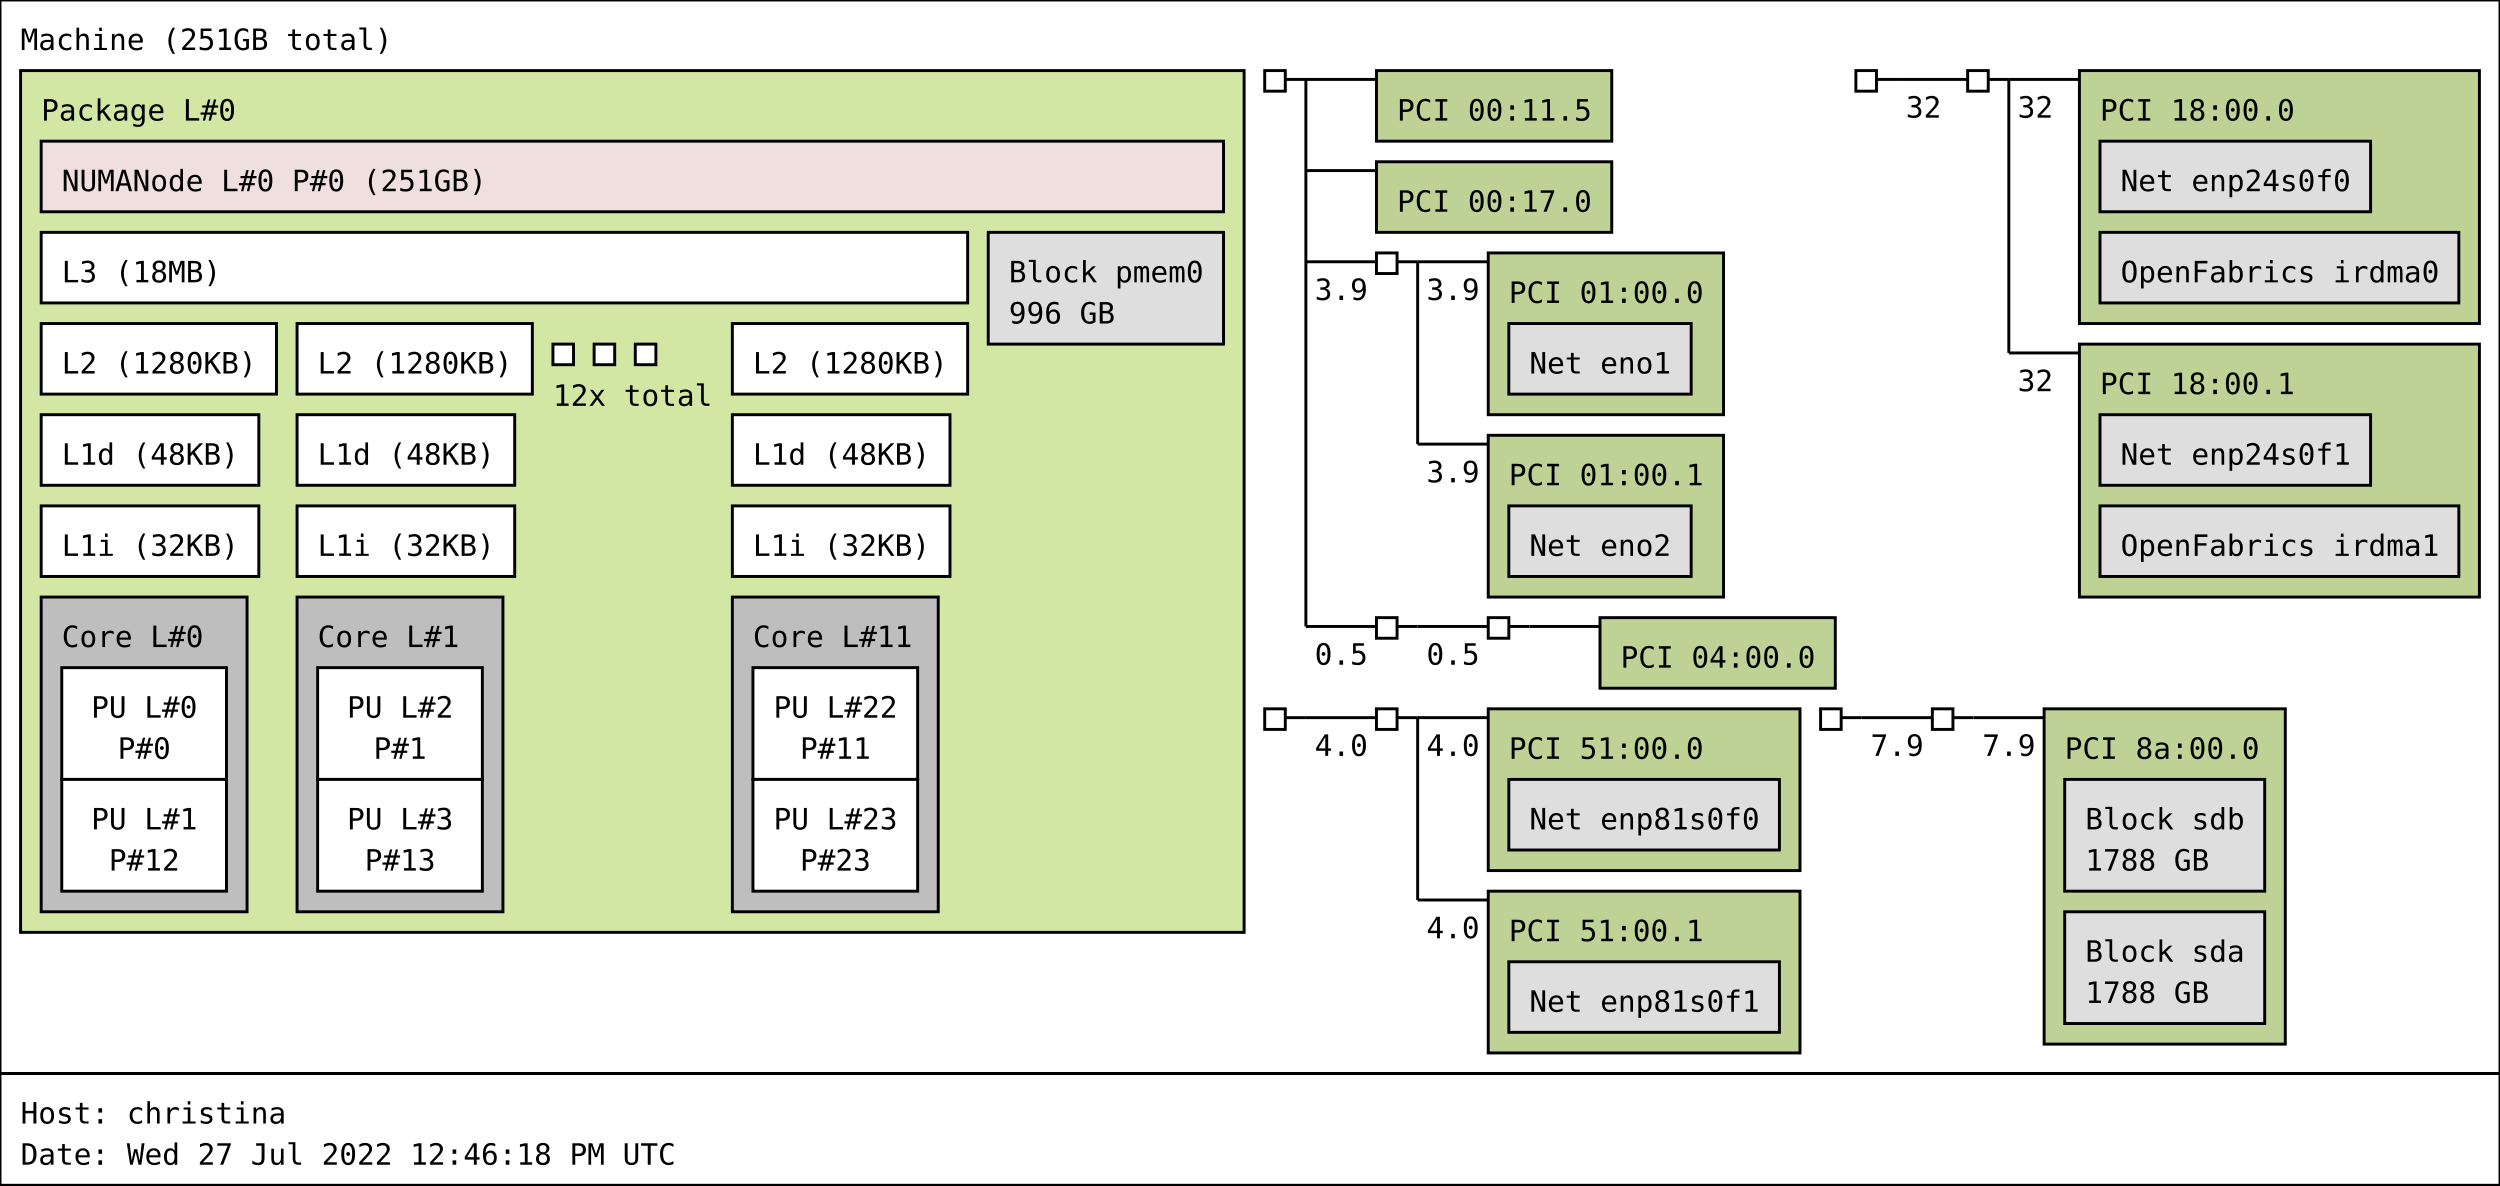
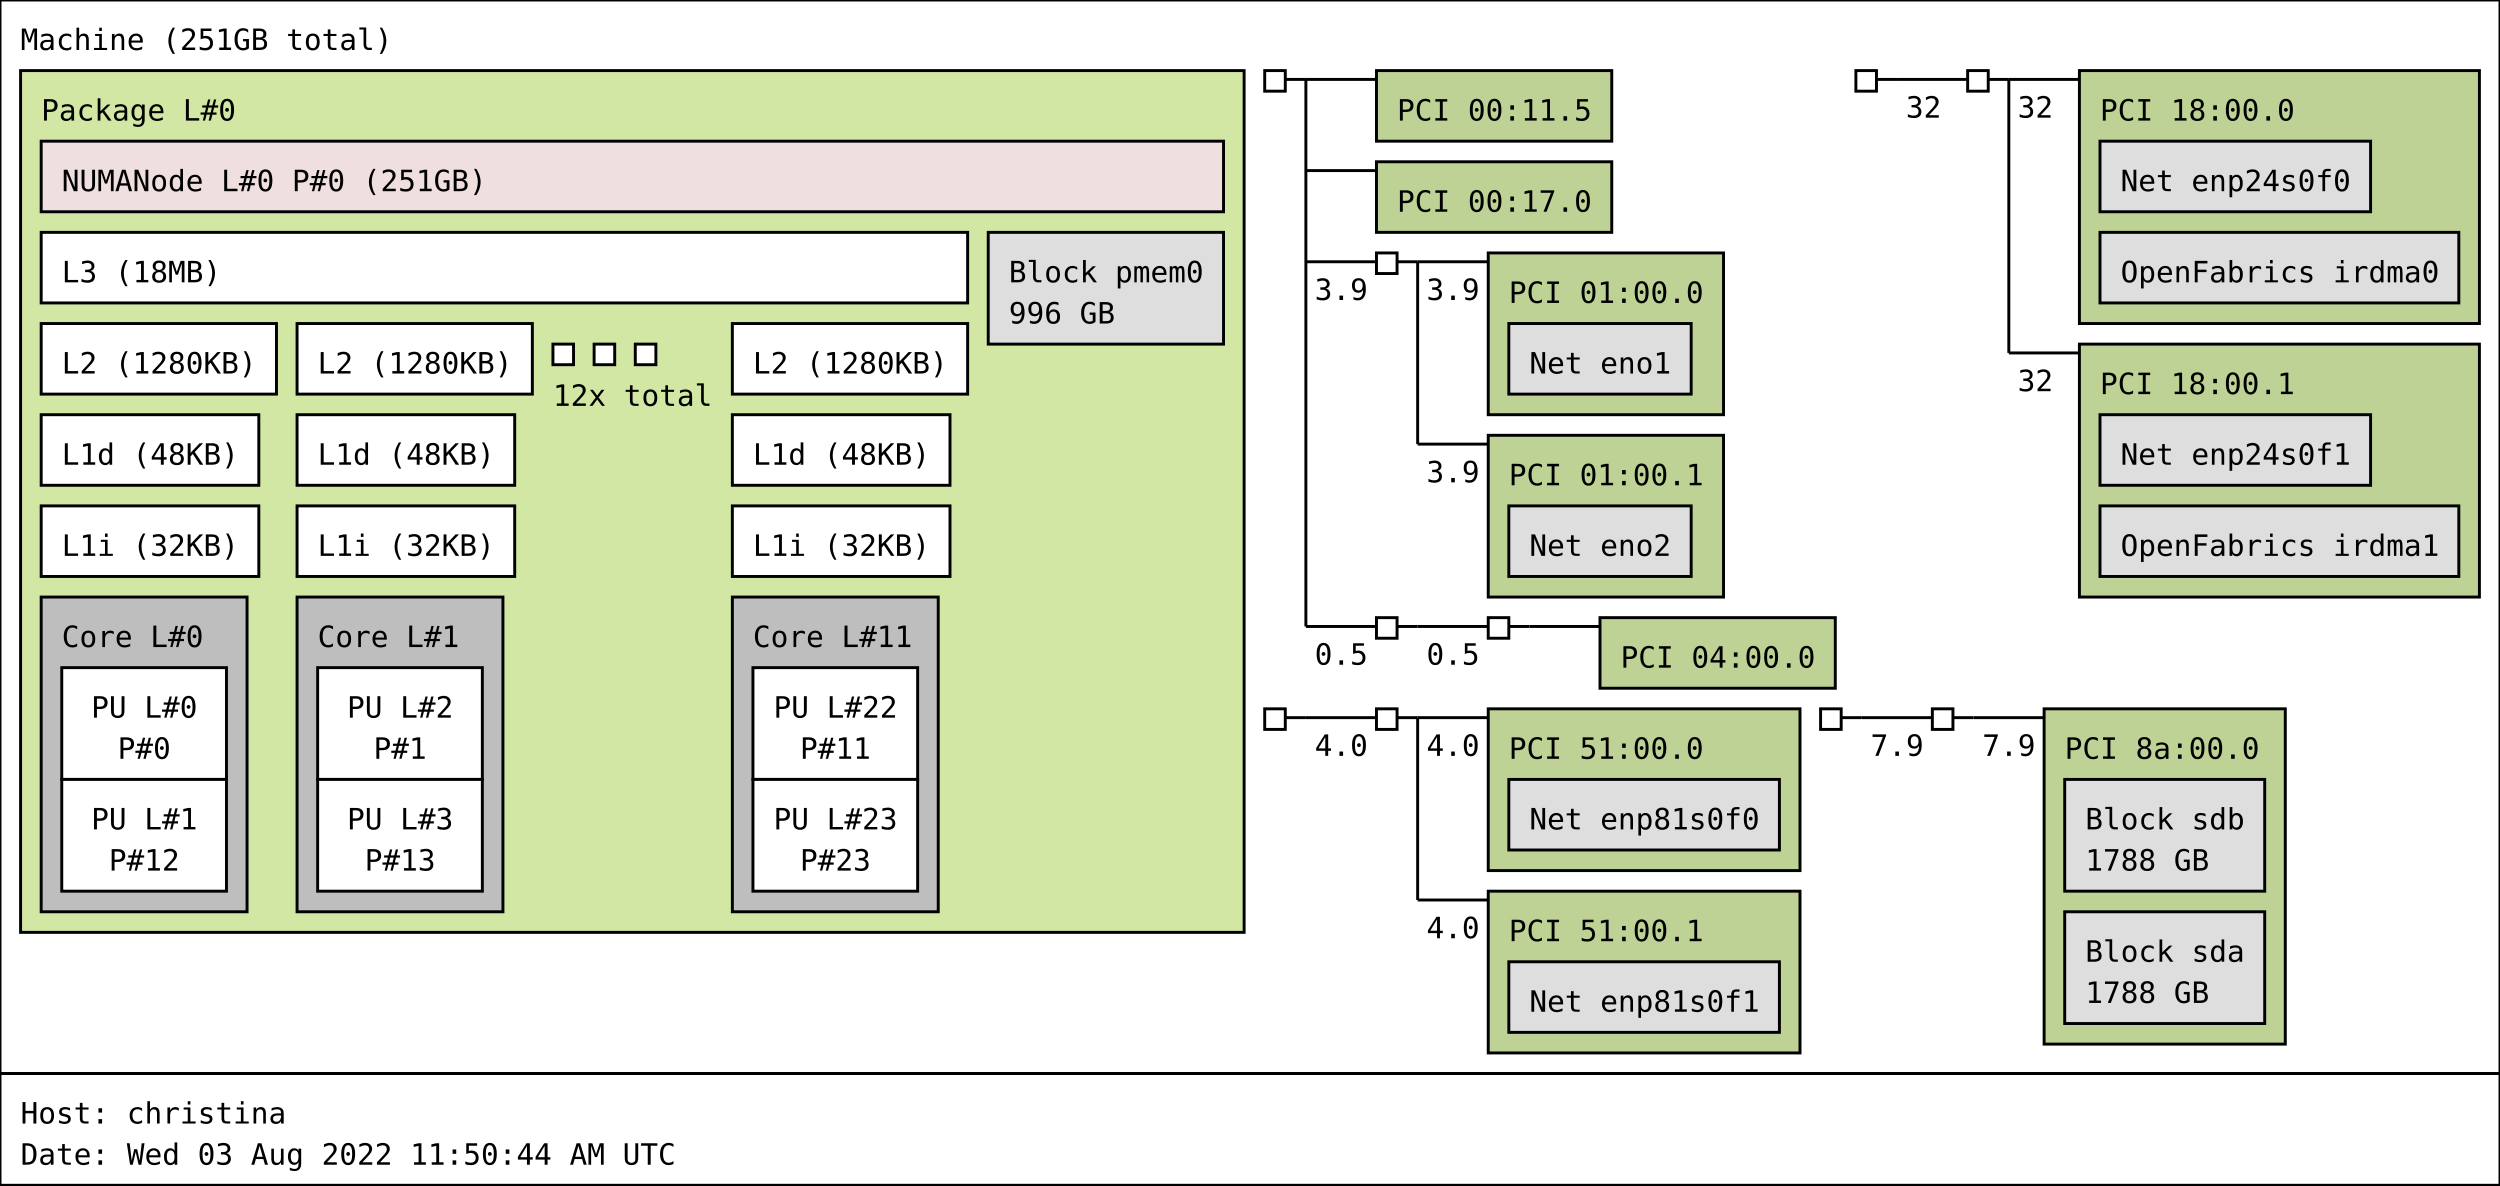
<svg xmlns="http://www.w3.org/2000/svg" width="850px" height="403px" viewBox="0 0 850px 403px" version="1.1">
  <rect id="Machine_0_rect" class="Machine" x="0" y="0" width="850" height="365" fill="rgb(255,255,255)" stroke="rgb(0,0,0)" stroke-width="1" />
  <text id="Machine_0_text" class="Machine" font-family="Monospace" x="7" y="17" fill="rgb(0,0,0)" font-size="10px">Machine (251GB total)</text>
  <rect id="Package_0_rect" class="Package" x="7" y="24" width="416" height="293" fill="rgb(210,231,164)" stroke="rgb(0,0,0)" stroke-width="1" />
  <text id="Package_0_text" class="Package" font-family="Monospace" x="14" y="41" fill="rgb(0,0,0)" font-size="10px">Package L#0</text>
  <rect id="L3_0_rect" class="L3" x="14" y="79" width="315" height="24" fill="rgb(255,255,255)" stroke="rgb(0,0,0)" stroke-width="1" />
  <text id="L3_0_text" class="L3" font-family="Monospace" x="21" y="96" fill="rgb(0,0,0)" font-size="10px">L3 (18MB)</text>
  <rect id="L2_0_rect" class="L2" x="14" y="110" width="80" height="24" fill="rgb(255,255,255)" stroke="rgb(0,0,0)" stroke-width="1" />
  <text id="L2_0_text" class="L2" font-family="Monospace" x="21" y="127" fill="rgb(0,0,0)" font-size="10px">L2 (1280KB)</text>
  <rect id="L1d_0_rect" class="L1d" x="14" y="141" width="74" height="24" fill="rgb(255,255,255)" stroke="rgb(0,0,0)" stroke-width="1" />
  <text id="L1d_0_text" class="L1d" font-family="Monospace" x="21" y="158" fill="rgb(0,0,0)" font-size="10px">L1d (48KB)</text>
  <rect id="L1i_0_rect" class="L1i" x="14" y="172" width="74" height="24" fill="rgb(255,255,255)" stroke="rgb(0,0,0)" stroke-width="1" />
  <text id="L1i_0_text" class="L1i" font-family="Monospace" x="21" y="189" fill="rgb(0,0,0)" font-size="10px">L1i (32KB)</text>
  <rect id="Core_0_rect" class="Core" x="14" y="203" width="70" height="107" fill="rgb(190,190,190)" stroke="rgb(0,0,0)" stroke-width="1" />
  <text id="Core_0_text" class="Core" font-family="Monospace" x="21" y="220" fill="rgb(0,0,0)" font-size="10px">Core L#0</text>
  <rect id="PU_0_rect" class="PU" x="21" y="227" width="56" height="38" fill="rgb(255,255,255)" stroke="rgb(0,0,0)" stroke-width="1" />
  <text id="PU_0_text" class="PU" font-family="Monospace" x="31" y="244" fill="rgb(0,0,0)" font-size="10px">PU L#0</text>
  <text id="PU_0_text_1" class="PU" font-family="Monospace" x="40" y="258" fill="rgb(0,0,0)" font-size="10px">P#0</text>
  <rect id="PU_1_rect" class="PU" x="21" y="265" width="56" height="38" fill="rgb(255,255,255)" stroke="rgb(0,0,0)" stroke-width="1" />
  <text id="PU_1_text" class="PU" font-family="Monospace" x="31" y="282" fill="rgb(0,0,0)" font-size="10px">PU L#1</text>
  <text id="PU_1_text_1" class="PU" font-family="Monospace" x="37" y="296" fill="rgb(0,0,0)" font-size="10px">P#12</text>
  <rect id="L2_1_rect" class="L2" x="101" y="110" width="80" height="24" fill="rgb(255,255,255)" stroke="rgb(0,0,0)" stroke-width="1" />
  <text id="L2_1_text" class="L2" font-family="Monospace" x="108" y="127" fill="rgb(0,0,0)" font-size="10px">L2 (1280KB)</text>
  <rect id="L1d_1_rect" class="L1d" x="101" y="141" width="74" height="24" fill="rgb(255,255,255)" stroke="rgb(0,0,0)" stroke-width="1" />
  <text id="L1d_1_text" class="L1d" font-family="Monospace" x="108" y="158" fill="rgb(0,0,0)" font-size="10px">L1d (48KB)</text>
  <rect id="L1i_1_rect" class="L1i" x="101" y="172" width="74" height="24" fill="rgb(255,255,255)" stroke="rgb(0,0,0)" stroke-width="1" />
  <text id="L1i_1_text" class="L1i" font-family="Monospace" x="108" y="189" fill="rgb(0,0,0)" font-size="10px">L1i (32KB)</text>
  <rect id="Core_1_rect" class="Core" x="101" y="203" width="70" height="107" fill="rgb(190,190,190)" stroke="rgb(0,0,0)" stroke-width="1" />
  <text id="Core_1_text" class="Core" font-family="Monospace" x="108" y="220" fill="rgb(0,0,0)" font-size="10px">Core L#1</text>
  <rect id="PU_2_rect" class="PU" x="108" y="227" width="56" height="38" fill="rgb(255,255,255)" stroke="rgb(0,0,0)" stroke-width="1" />
  <text id="PU_2_text" class="PU" font-family="Monospace" x="118" y="244" fill="rgb(0,0,0)" font-size="10px">PU L#2</text>
  <text id="PU_2_text_1" class="PU" font-family="Monospace" x="127" y="258" fill="rgb(0,0,0)" font-size="10px">P#1</text>
  <rect id="PU_3_rect" class="PU" x="108" y="265" width="56" height="38" fill="rgb(255,255,255)" stroke="rgb(0,0,0)" stroke-width="1" />
  <text id="PU_3_text" class="PU" font-family="Monospace" x="118" y="282" fill="rgb(0,0,0)" font-size="10px">PU L#3</text>
  <text id="PU_3_text_1" class="PU" font-family="Monospace" x="124" y="296" fill="rgb(0,0,0)" font-size="10px">P#13</text>
  <rect id="L2_2_rect" class="L2" x="188" y="117" width="7" height="7" fill="rgb(255,255,255)" stroke="rgb(0,0,0)" stroke-width="1" />
  <rect id="L2_2_rect" class="L2" x="202" y="117" width="7" height="7" fill="rgb(255,255,255)" stroke="rgb(0,0,0)" stroke-width="1" />
  <rect id="L2_2_rect" class="L2" x="216" y="117" width="7" height="7" fill="rgb(255,255,255)" stroke="rgb(0,0,0)" stroke-width="1" />
  <text id="L2_2_text" class="L2" font-family="Monospace" x="188" y="138" fill="rgb(0,0,0)" font-size="10px">12x total</text>
  <rect id="L2_11_rect" class="L2" x="249" y="110" width="80" height="24" fill="rgb(255,255,255)" stroke="rgb(0,0,0)" stroke-width="1" />
  <text id="L2_11_text" class="L2" font-family="Monospace" x="256" y="127" fill="rgb(0,0,0)" font-size="10px">L2 (1280KB)</text>
  <rect id="L1d_11_rect" class="L1d" x="249" y="141" width="74" height="24" fill="rgb(255,255,255)" stroke="rgb(0,0,0)" stroke-width="1" />
  <text id="L1d_11_text" class="L1d" font-family="Monospace" x="256" y="158" fill="rgb(0,0,0)" font-size="10px">L1d (48KB)</text>
  <rect id="L1i_11_rect" class="L1i" x="249" y="172" width="74" height="24" fill="rgb(255,255,255)" stroke="rgb(0,0,0)" stroke-width="1" />
  <text id="L1i_11_text" class="L1i" font-family="Monospace" x="256" y="189" fill="rgb(0,0,0)" font-size="10px">L1i (32KB)</text>
  <rect id="Core_11_rect" class="Core" x="249" y="203" width="70" height="107" fill="rgb(190,190,190)" stroke="rgb(0,0,0)" stroke-width="1" />
  <text id="Core_11_text" class="Core" font-family="Monospace" x="256" y="220" fill="rgb(0,0,0)" font-size="10px">Core L#11</text>
  <rect id="PU_22_rect" class="PU" x="256" y="227" width="56" height="38" fill="rgb(255,255,255)" stroke="rgb(0,0,0)" stroke-width="1" />
  <text id="PU_22_text" class="PU" font-family="Monospace" x="263" y="244" fill="rgb(0,0,0)" font-size="10px">PU L#22</text>
  <text id="PU_22_text_1" class="PU" font-family="Monospace" x="272" y="258" fill="rgb(0,0,0)" font-size="10px">P#11</text>
  <rect id="PU_23_rect" class="PU" x="256" y="265" width="56" height="38" fill="rgb(255,255,255)" stroke="rgb(0,0,0)" stroke-width="1" />
  <text id="PU_23_text" class="PU" font-family="Monospace" x="263" y="282" fill="rgb(0,0,0)" font-size="10px">PU L#23</text>
  <text id="PU_23_text_1" class="PU" font-family="Monospace" x="272" y="296" fill="rgb(0,0,0)" font-size="10px">P#23</text>
  <rect id="NUMANode_0_rect" class="NUMANode" x="14" y="48" width="402" height="24" fill="rgb(239,223,222)" stroke="rgb(0,0,0)" stroke-width="1" />
  <text id="NUMANode_0_text" class="NUMANode" font-family="Monospace" x="21" y="65" fill="rgb(0,0,0)" font-size="10px">NUMANode L#0 P#0 (251GB)</text>
  <rect id="Block_0_rect" class="Block" x="336" y="79" width="80" height="38" fill="rgb(222,222,222)" stroke="rgb(0,0,0)" stroke-width="1" />
  <text id="Block_0_text" class="Block" font-family="Monospace" x="343" y="96" fill="rgb(0,0,0)" font-size="10px">Block pmem0</text>
  <text id="Block_0_text_1" class="Block" font-family="Monospace" x="343" y="110" fill="rgb(0,0,0)" font-size="10px">996 GB</text>
  <rect id="HostBridge_0_rect" class="HostBridge" x="430" y="24" width="7" height="7" fill="rgb(255,255,255)" stroke="rgb(0,0,0)" stroke-width="1" />
  <line id="HostBridge_0_line" class="HostBridge" x1="437" y1="27" x2="444" y2="27" stroke="rgb(0,0,0)" stroke-width="1" />
  <line id="HostBridge_0_line_2" class="HostBridge" x1="444" y1="27" x2="468" y2="27" stroke="rgb(0,0,0)" stroke-width="1" />
  <line id="HostBridge_0_line_3" class="HostBridge" x1="444" y1="58" x2="468" y2="58" stroke="rgb(0,0,0)" stroke-width="1" />
  <line id="HostBridge_0_line_4" class="HostBridge" x1="444" y1="89" x2="468" y2="89" stroke="rgb(0,0,0)" stroke-width="1" />
  <text id="HostBridge_0_text_4" class="HostBridge" font-family="Monospace" x="447" y="102" fill="rgb(0,0,0)" font-size="10px">3.9</text>
  <line id="HostBridge_0_line_5" class="HostBridge" x1="444" y1="213" x2="468" y2="213" stroke="rgb(0,0,0)" stroke-width="1" />
  <text id="HostBridge_0_text_5" class="HostBridge" font-family="Monospace" x="447" y="226" fill="rgb(0,0,0)" font-size="10px">0.5</text>
  <line id="HostBridge_0_line_1" class="HostBridge" x1="444" y1="27" x2="444" y2="213" stroke="rgb(0,0,0)" stroke-width="1" />
  <rect id="PCI_0_rect" class="PCI" x="468" y="24" width="80" height="24" fill="rgb(190,210,149)" stroke="rgb(0,0,0)" stroke-width="1" />
  <text id="PCI_0_text" class="PCI" font-family="Monospace" x="475" y="41" fill="rgb(0,0,0)" font-size="10px">PCI 00:11.5</text>
  <rect id="PCI_1_rect" class="PCI" x="468" y="55" width="80" height="24" fill="rgb(190,210,149)" stroke="rgb(0,0,0)" stroke-width="1" />
  <text id="PCI_1_text" class="PCI" font-family="Monospace" x="475" y="72" fill="rgb(0,0,0)" font-size="10px">PCI 00:17.0</text>
  <rect id="PCIBridge_1_rect" class="PCIBridge" x="468" y="86" width="7" height="7" fill="rgb(255,255,255)" stroke="rgb(0,0,0)" stroke-width="1" />
  <line id="PCIBridge_1_line" class="PCIBridge" x1="475" y1="89" x2="482" y2="89" stroke="rgb(0,0,0)" stroke-width="1" />
  <line id="PCIBridge_1_line_2" class="PCIBridge" x1="482" y1="89" x2="506" y2="89" stroke="rgb(0,0,0)" stroke-width="1" />
  <text id="PCIBridge_1_text_2" class="PCIBridge" font-family="Monospace" x="485" y="102" fill="rgb(0,0,0)" font-size="10px">3.9</text>
  <line id="PCIBridge_1_line_3" class="PCIBridge" x1="482" y1="151" x2="506" y2="151" stroke="rgb(0,0,0)" stroke-width="1" />
  <text id="PCIBridge_1_text_3" class="PCIBridge" font-family="Monospace" x="485" y="164" fill="rgb(0,0,0)" font-size="10px">3.9</text>
  <line id="PCIBridge_1_line_1" class="PCIBridge" x1="482" y1="89" x2="482" y2="151" stroke="rgb(0,0,0)" stroke-width="1" />
  <rect id="PCI_2_rect" class="PCI" x="506" y="86" width="80" height="55" fill="rgb(190,210,149)" stroke="rgb(0,0,0)" stroke-width="1" />
  <text id="PCI_2_text" class="PCI" font-family="Monospace" x="513" y="103" fill="rgb(0,0,0)" font-size="10px">PCI 01:00.0</text>
  <rect id="Net_1_rect" class="Net" x="513" y="110" width="62" height="24" fill="rgb(222,222,222)" stroke="rgb(0,0,0)" stroke-width="1" />
  <text id="Net_1_text" class="Net" font-family="Monospace" x="520" y="127" fill="rgb(0,0,0)" font-size="10px">Net eno1</text>
  <rect id="PCI_3_rect" class="PCI" x="506" y="148" width="80" height="55" fill="rgb(190,210,149)" stroke="rgb(0,0,0)" stroke-width="1" />
  <text id="PCI_3_text" class="PCI" font-family="Monospace" x="513" y="165" fill="rgb(0,0,0)" font-size="10px">PCI 01:00.1</text>
  <rect id="Net_2_rect" class="Net" x="513" y="172" width="62" height="24" fill="rgb(222,222,222)" stroke="rgb(0,0,0)" stroke-width="1" />
  <text id="Net_2_text" class="Net" font-family="Monospace" x="520" y="189" fill="rgb(0,0,0)" font-size="10px">Net eno2</text>
  <rect id="PCIBridge_2_rect" class="PCIBridge" x="468" y="210" width="7" height="7" fill="rgb(255,255,255)" stroke="rgb(0,0,0)" stroke-width="1" />
  <line id="PCIBridge_2_line" class="PCIBridge" x1="475" y1="213" x2="482" y2="213" stroke="rgb(0,0,0)" stroke-width="1" />
  <line id="PCIBridge_2_line_2" class="PCIBridge" x1="482" y1="213" x2="506" y2="213" stroke="rgb(0,0,0)" stroke-width="1" />
  <text id="PCIBridge_2_text_2" class="PCIBridge" font-family="Monospace" x="485" y="226" fill="rgb(0,0,0)" font-size="10px">0.5</text>
  <line id="PCIBridge_2_line_1" class="PCIBridge" x1="482" y1="213" x2="482" y2="213" stroke="rgb(0,0,0)" stroke-width="1" />
  <rect id="PCIBridge_3_rect" class="PCIBridge" x="506" y="210" width="7" height="7" fill="rgb(255,255,255)" stroke="rgb(0,0,0)" stroke-width="1" />
  <line id="PCIBridge_3_line" class="PCIBridge" x1="513" y1="213" x2="520" y2="213" stroke="rgb(0,0,0)" stroke-width="1" />
  <line id="PCIBridge_3_line_2" class="PCIBridge" x1="520" y1="213" x2="544" y2="213" stroke="rgb(0,0,0)" stroke-width="1" />
  <line id="PCIBridge_3_line_1" class="PCIBridge" x1="520" y1="213" x2="520" y2="213" stroke="rgb(0,0,0)" stroke-width="1" />
  <rect id="PCI_4_rect" class="PCI" x="544" y="210" width="80" height="24" fill="rgb(190,210,149)" stroke="rgb(0,0,0)" stroke-width="1" />
  <text id="PCI_4_text" class="PCI" font-family="Monospace" x="551" y="227" fill="rgb(0,0,0)" font-size="10px">PCI 04:00.0</text>
  <rect id="HostBridge_4_rect" class="HostBridge" x="631" y="24" width="7" height="7" fill="rgb(255,255,255)" stroke="rgb(0,0,0)" stroke-width="1" />
  <line id="HostBridge_4_line" class="HostBridge" x1="638" y1="27" x2="645" y2="27" stroke="rgb(0,0,0)" stroke-width="1" />
  <line id="HostBridge_4_line_2" class="HostBridge" x1="645" y1="27" x2="669" y2="27" stroke="rgb(0,0,0)" stroke-width="1" />
  <text id="HostBridge_4_text_2" class="HostBridge" font-family="Monospace" x="648" y="40" fill="rgb(0,0,0)" font-size="10px">32</text>
  <line id="HostBridge_4_line_1" class="HostBridge" x1="645" y1="27" x2="645" y2="27" stroke="rgb(0,0,0)" stroke-width="1" />
  <rect id="PCIBridge_5_rect" class="PCIBridge" x="669" y="24" width="7" height="7" fill="rgb(255,255,255)" stroke="rgb(0,0,0)" stroke-width="1" />
  <line id="PCIBridge_5_line" class="PCIBridge" x1="676" y1="27" x2="683" y2="27" stroke="rgb(0,0,0)" stroke-width="1" />
  <line id="PCIBridge_5_line_2" class="PCIBridge" x1="683" y1="27" x2="707" y2="27" stroke="rgb(0,0,0)" stroke-width="1" />
  <text id="PCIBridge_5_text_2" class="PCIBridge" font-family="Monospace" x="686" y="40" fill="rgb(0,0,0)" font-size="10px">32</text>
  <line id="PCIBridge_5_line_3" class="PCIBridge" x1="683" y1="120" x2="707" y2="120" stroke="rgb(0,0,0)" stroke-width="1" />
  <text id="PCIBridge_5_text_3" class="PCIBridge" font-family="Monospace" x="686" y="133" fill="rgb(0,0,0)" font-size="10px">32</text>
  <line id="PCIBridge_5_line_1" class="PCIBridge" x1="683" y1="27" x2="683" y2="120" stroke="rgb(0,0,0)" stroke-width="1" />
  <rect id="PCI_5_rect" class="PCI" x="707" y="24" width="136" height="86" fill="rgb(190,210,149)" stroke="rgb(0,0,0)" stroke-width="1" />
  <text id="PCI_5_text" class="PCI" font-family="Monospace" x="714" y="41" fill="rgb(0,0,0)" font-size="10px">PCI 18:00.0</text>
  <rect id="Net_3_rect" class="Net" x="714" y="48" width="92" height="24" fill="rgb(222,222,222)" stroke="rgb(0,0,0)" stroke-width="1" />
  <text id="Net_3_text" class="Net" font-family="Monospace" x="721" y="65" fill="rgb(0,0,0)" font-size="10px">Net enp24s0f0</text>
  <rect id="OpenFabrics_4_rect" class="OpenFabrics" x="714" y="79" width="122" height="24" fill="rgb(222,222,222)" stroke="rgb(0,0,0)" stroke-width="1" />
  <text id="OpenFabrics_4_text" class="OpenFabrics" font-family="Monospace" x="721" y="96" fill="rgb(0,0,0)" font-size="10px">OpenFabrics irdma0</text>
  <rect id="PCI_6_rect" class="PCI" x="707" y="117" width="136" height="86" fill="rgb(190,210,149)" stroke="rgb(0,0,0)" stroke-width="1" />
  <text id="PCI_6_text" class="PCI" font-family="Monospace" x="714" y="134" fill="rgb(0,0,0)" font-size="10px">PCI 18:00.1</text>
  <rect id="Net_5_rect" class="Net" x="714" y="141" width="92" height="24" fill="rgb(222,222,222)" stroke="rgb(0,0,0)" stroke-width="1" />
  <text id="Net_5_text" class="Net" font-family="Monospace" x="721" y="158" fill="rgb(0,0,0)" font-size="10px">Net enp24s0f1</text>
  <rect id="OpenFabrics_6_rect" class="OpenFabrics" x="714" y="172" width="122" height="24" fill="rgb(222,222,222)" stroke="rgb(0,0,0)" stroke-width="1" />
  <text id="OpenFabrics_6_text" class="OpenFabrics" font-family="Monospace" x="721" y="189" fill="rgb(0,0,0)" font-size="10px">OpenFabrics irdma1</text>
  <rect id="HostBridge_6_rect" class="HostBridge" x="430" y="241" width="7" height="7" fill="rgb(255,255,255)" stroke="rgb(0,0,0)" stroke-width="1" />
  <line id="HostBridge_6_line" class="HostBridge" x1="437" y1="244" x2="444" y2="244" stroke="rgb(0,0,0)" stroke-width="1" />
  <line id="HostBridge_6_line_2" class="HostBridge" x1="444" y1="244" x2="468" y2="244" stroke="rgb(0,0,0)" stroke-width="1" />
  <text id="HostBridge_6_text_2" class="HostBridge" font-family="Monospace" x="447" y="257" fill="rgb(0,0,0)" font-size="10px">4.0</text>
  <line id="HostBridge_6_line_1" class="HostBridge" x1="444" y1="244" x2="444" y2="244" stroke="rgb(0,0,0)" stroke-width="1" />
  <rect id="PCIBridge_7_rect" class="PCIBridge" x="468" y="241" width="7" height="7" fill="rgb(255,255,255)" stroke="rgb(0,0,0)" stroke-width="1" />
  <line id="PCIBridge_7_line" class="PCIBridge" x1="475" y1="244" x2="482" y2="244" stroke="rgb(0,0,0)" stroke-width="1" />
  <line id="PCIBridge_7_line_2" class="PCIBridge" x1="482" y1="244" x2="506" y2="244" stroke="rgb(0,0,0)" stroke-width="1" />
  <text id="PCIBridge_7_text_2" class="PCIBridge" font-family="Monospace" x="485" y="257" fill="rgb(0,0,0)" font-size="10px">4.0</text>
  <line id="PCIBridge_7_line_3" class="PCIBridge" x1="482" y1="306" x2="506" y2="306" stroke="rgb(0,0,0)" stroke-width="1" />
  <text id="PCIBridge_7_text_3" class="PCIBridge" font-family="Monospace" x="485" y="319" fill="rgb(0,0,0)" font-size="10px">4.0</text>
  <line id="PCIBridge_7_line_1" class="PCIBridge" x1="482" y1="244" x2="482" y2="306" stroke="rgb(0,0,0)" stroke-width="1" />
  <rect id="PCI_7_rect" class="PCI" x="506" y="241" width="106" height="55" fill="rgb(190,210,149)" stroke="rgb(0,0,0)" stroke-width="1" />
  <text id="PCI_7_text" class="PCI" font-family="Monospace" x="513" y="258" fill="rgb(0,0,0)" font-size="10px">PCI 51:00.0</text>
  <rect id="Net_7_rect" class="Net" x="513" y="265" width="92" height="24" fill="rgb(222,222,222)" stroke="rgb(0,0,0)" stroke-width="1" />
  <text id="Net_7_text" class="Net" font-family="Monospace" x="520" y="282" fill="rgb(0,0,0)" font-size="10px">Net enp81s0f0</text>
  <rect id="PCI_8_rect" class="PCI" x="506" y="303" width="106" height="55" fill="rgb(190,210,149)" stroke="rgb(0,0,0)" stroke-width="1" />
  <text id="PCI_8_text" class="PCI" font-family="Monospace" x="513" y="320" fill="rgb(0,0,0)" font-size="10px">PCI 51:00.1</text>
  <rect id="Net_8_rect" class="Net" x="513" y="327" width="92" height="24" fill="rgb(222,222,222)" stroke="rgb(0,0,0)" stroke-width="1" />
  <text id="Net_8_text" class="Net" font-family="Monospace" x="520" y="344" fill="rgb(0,0,0)" font-size="10px">Net enp81s0f1</text>
  <rect id="HostBridge_8_rect" class="HostBridge" x="619" y="241" width="7" height="7" fill="rgb(255,255,255)" stroke="rgb(0,0,0)" stroke-width="1" />
  <line id="HostBridge_8_line" class="HostBridge" x1="626" y1="244" x2="633" y2="244" stroke="rgb(0,0,0)" stroke-width="1" />
  <line id="HostBridge_8_line_2" class="HostBridge" x1="633" y1="244" x2="657" y2="244" stroke="rgb(0,0,0)" stroke-width="1" />
  <text id="HostBridge_8_text_2" class="HostBridge" font-family="Monospace" x="636" y="257" fill="rgb(0,0,0)" font-size="10px">7.9</text>
  <line id="HostBridge_8_line_1" class="HostBridge" x1="633" y1="244" x2="633" y2="244" stroke="rgb(0,0,0)" stroke-width="1" />
  <rect id="PCIBridge_9_rect" class="PCIBridge" x="657" y="241" width="7" height="7" fill="rgb(255,255,255)" stroke="rgb(0,0,0)" stroke-width="1" />
  <line id="PCIBridge_9_line" class="PCIBridge" x1="664" y1="244" x2="671" y2="244" stroke="rgb(0,0,0)" stroke-width="1" />
  <line id="PCIBridge_9_line_2" class="PCIBridge" x1="671" y1="244" x2="695" y2="244" stroke="rgb(0,0,0)" stroke-width="1" />
  <text id="PCIBridge_9_text_2" class="PCIBridge" font-family="Monospace" x="674" y="257" fill="rgb(0,0,0)" font-size="10px">7.9</text>
  <line id="PCIBridge_9_line_1" class="PCIBridge" x1="671" y1="244" x2="671" y2="244" stroke="rgb(0,0,0)" stroke-width="1" />
  <rect id="PCI_9_rect" class="PCI" x="695" y="241" width="82" height="114" fill="rgb(190,210,149)" stroke="rgb(0,0,0)" stroke-width="1" />
  <text id="PCI_9_text" class="PCI" font-family="Monospace" x="702" y="258" fill="rgb(0,0,0)" font-size="10px">PCI 8a:00.0</text>
  <rect id="Block_9_rect" class="Block" x="702" y="265" width="68" height="38" fill="rgb(222,222,222)" stroke="rgb(0,0,0)" stroke-width="1" />
  <text id="Block_9_text" class="Block" font-family="Monospace" x="709" y="282" fill="rgb(0,0,0)" font-size="10px">Block sdb</text>
  <text id="Block_9_text_1" class="Block" font-family="Monospace" x="709" y="296" fill="rgb(0,0,0)" font-size="10px">1788 GB</text>
  <rect id="Block_10_rect" class="Block" x="702" y="310" width="68" height="38" fill="rgb(222,222,222)" stroke="rgb(0,0,0)" stroke-width="1" />
  <text id="Block_10_text" class="Block" font-family="Monospace" x="709" y="327" fill="rgb(0,0,0)" font-size="10px">Block sda</text>
  <text id="Block_10_text_1" class="Block" font-family="Monospace" x="709" y="341" fill="rgb(0,0,0)" font-size="10px">1788 GB</text>
  <rect id="anon_rect" x="0" y="365" width="850" height="38" fill="rgb(255,255,255)" stroke="rgb(0,0,0)" stroke-width="1" />
  <text id="anon_text" font-family="Monospace" x="7" y="382" fill="rgb(0,0,0)" font-size="10px">Host: christina</text>
-   <text id="anon_text_1" font-family="Monospace" x="7" y="396" fill="rgb(0,0,0)" font-size="10px">Date: Wed 27 Jul 2022 12:46:18 PM UTC</text>
+   <text id="anon_text_1" font-family="Monospace" x="7" y="396" fill="rgb(0,0,0)" font-size="10px">Date: Wed 03 Aug 2022 11:50:44 AM UTC</text>
</svg>
